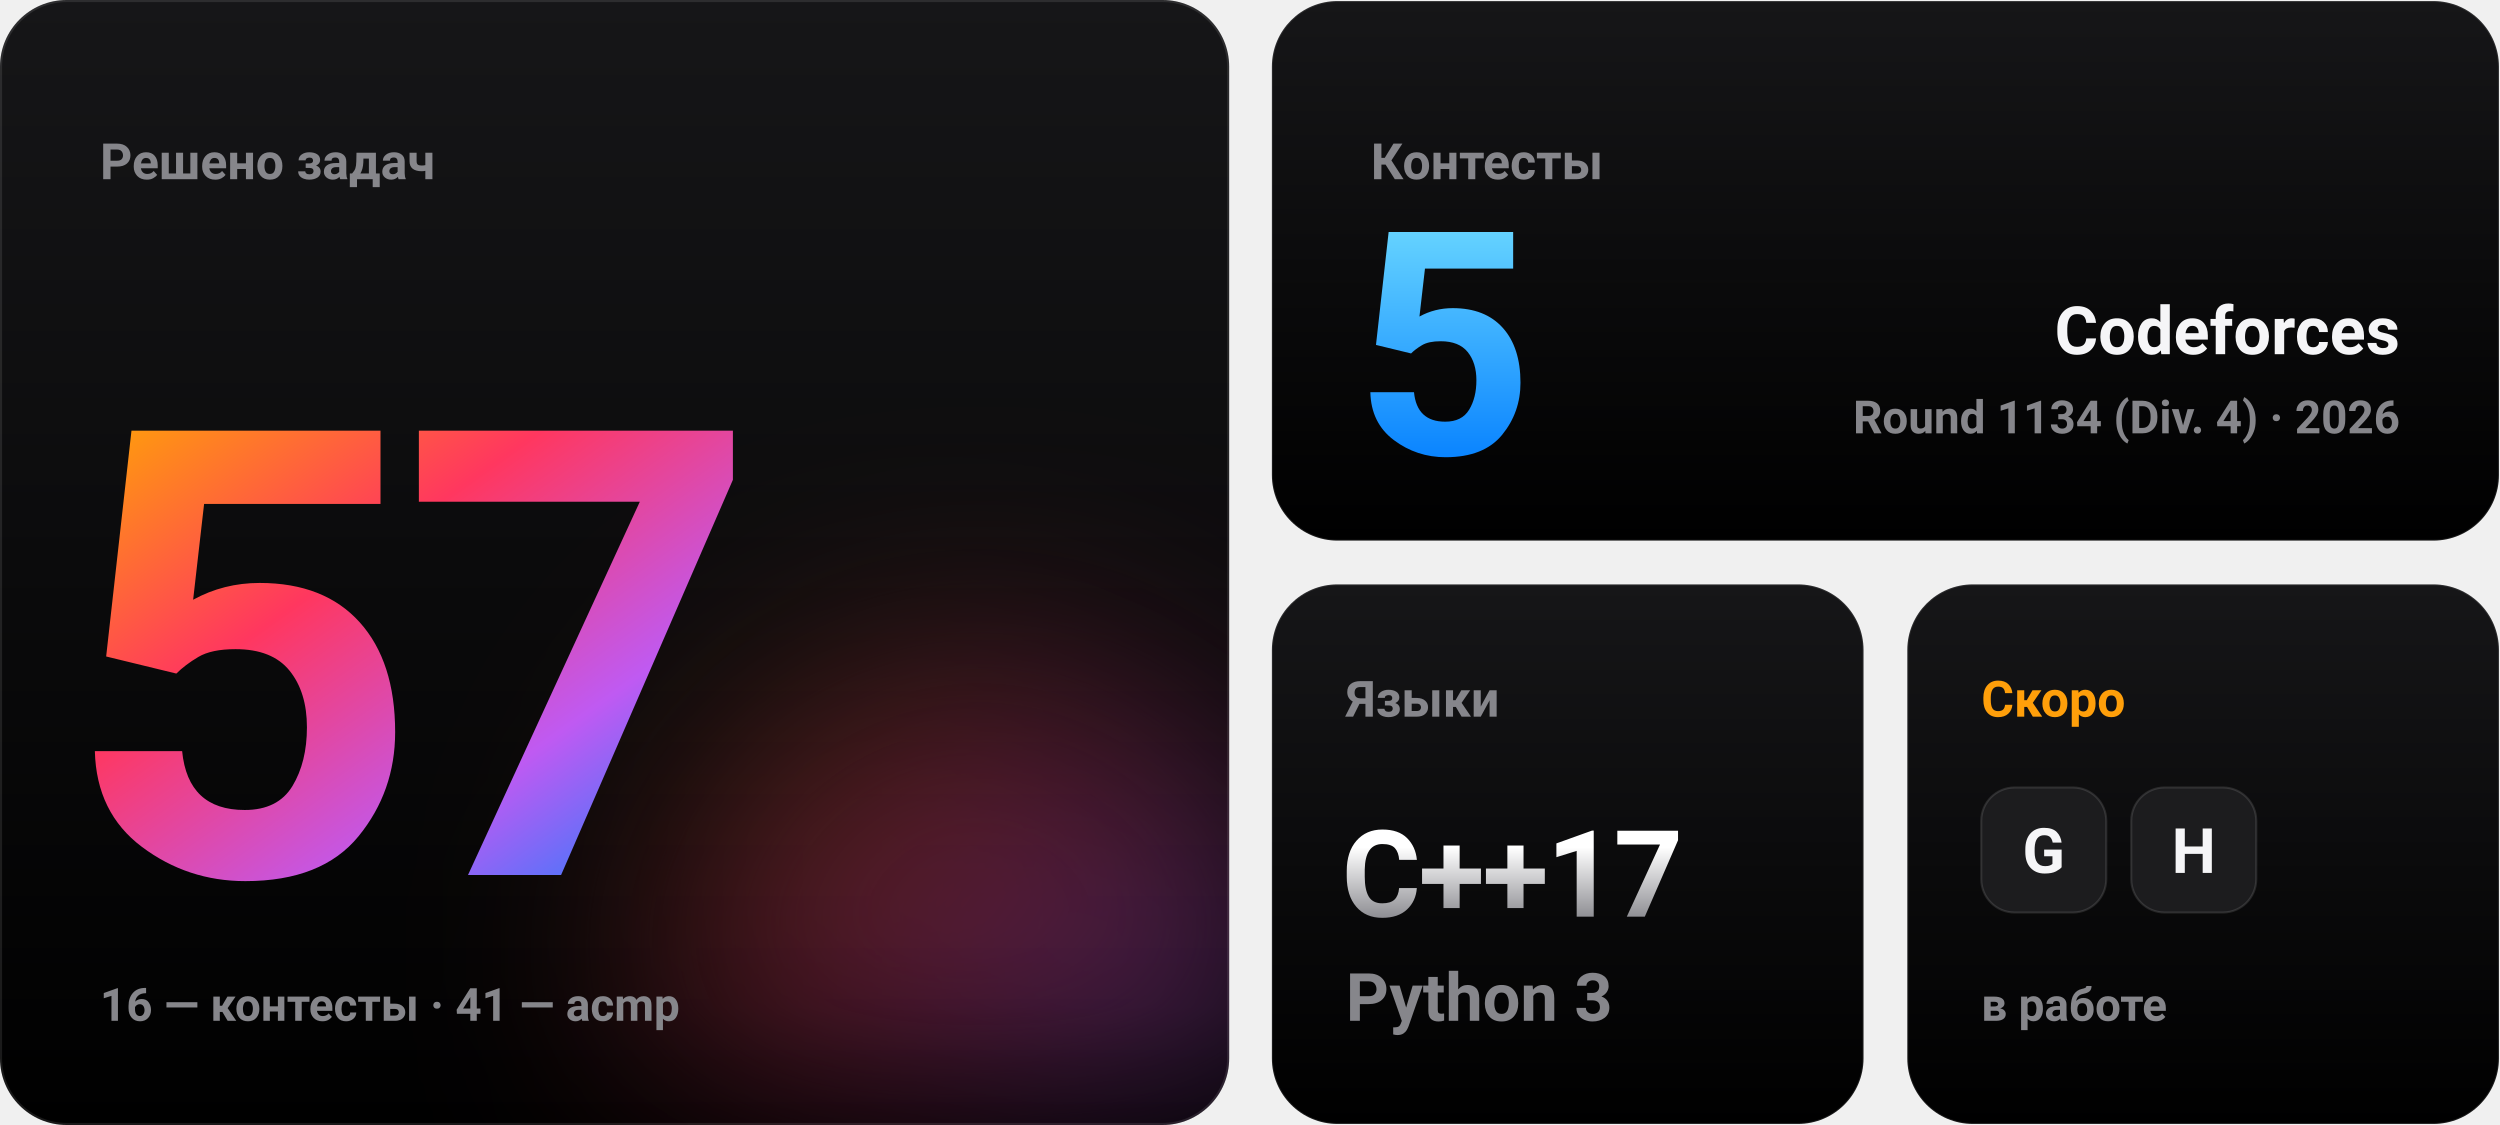
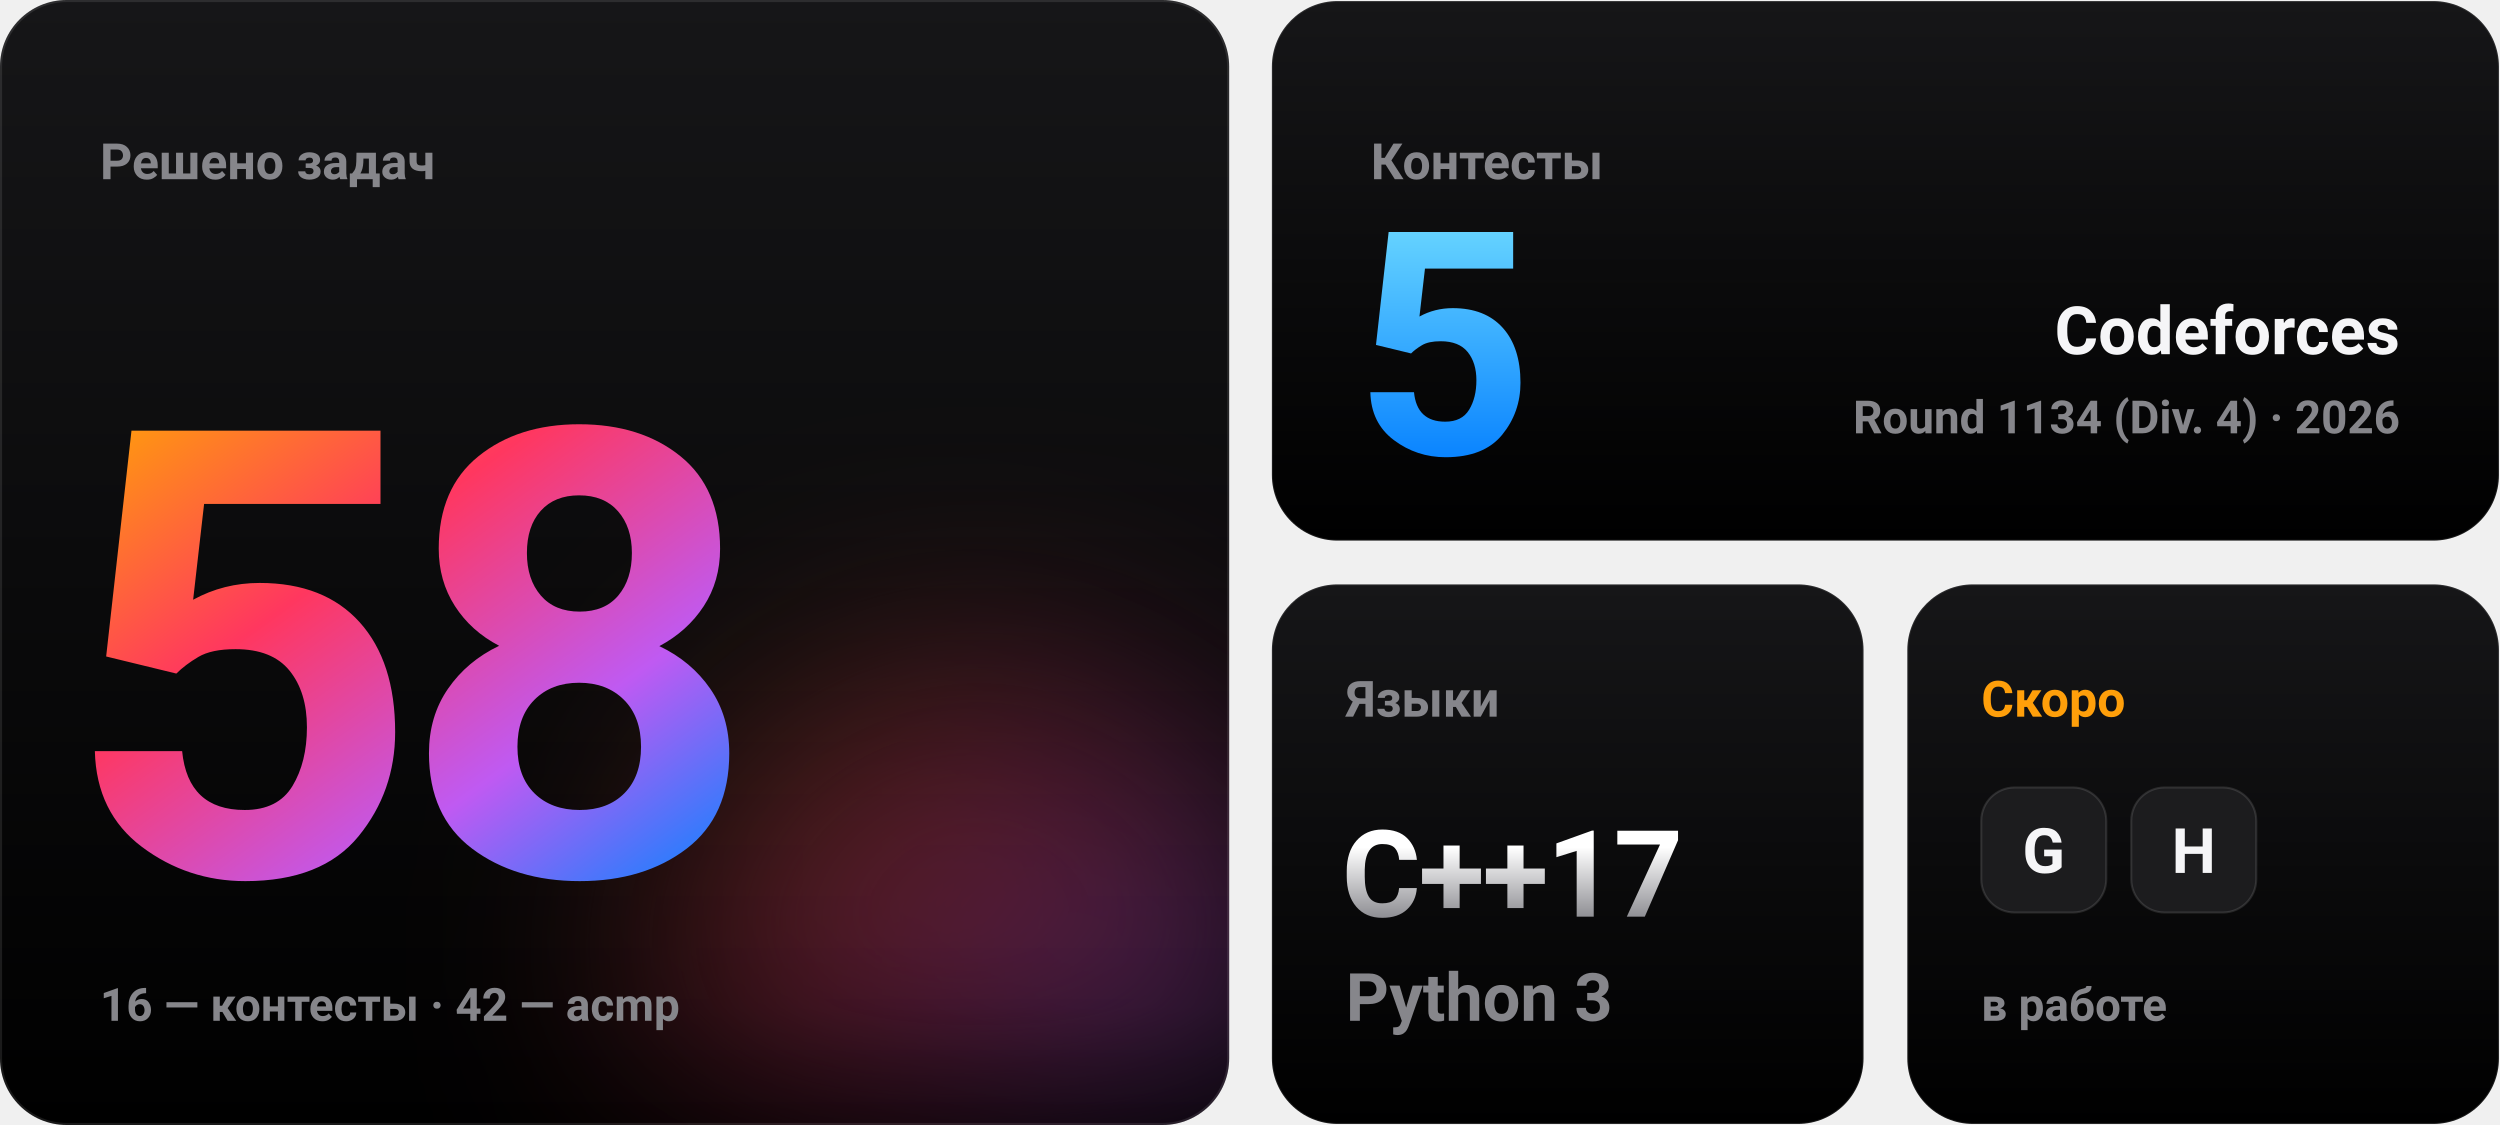
- <svg xmlns="http://www.w3.org/2000/svg" width="1200" height="540" viewBox="0 0 1200 540" role="img" aria-label="Решено задач: 57 (16 с контестов, 41 с acmp). Контестов: 5. Скоро: G, H.">
+ <svg xmlns="http://www.w3.org/2000/svg" width="1200" height="540" viewBox="0 0 1200 540" role="img" aria-label="Решено задач: 58 (16 с контестов, 42 с acmp). Контестов: 5. Скоро: G, H.">
  <defs>
    <linearGradient id="ai" x1="0" y1="0" x2="1" y2="1">
      <stop offset="0" stop-color="#ff9f0a" />
      <stop offset="0.35" stop-color="#ff375f" />
      <stop offset="0.7" stop-color="#bf5af2" />
      <stop offset="1" stop-color="#0a84ff" />
    </linearGradient>
    <linearGradient id="blue" x1="0" y1="0" x2="0" y2="1">
      <stop offset="0" stop-color="#64d2ff" />
      <stop offset="1" stop-color="#0a84ff" />
    </linearGradient>
    <linearGradient id="titanium" x1="0" y1="0" x2="0" y2="1">
      <stop offset="0.2" stop-color="#ffffff" />
      <stop offset="1" stop-color="#8e8e93" />
    </linearGradient>
    <linearGradient id="tile" x1="0" y1="0" x2="0" y2="1">
      <stop offset="0" stop-color="#161618" />
      <stop offset="1" stop-color="#000000" />
    </linearGradient>
    <filter id="blur" x="-100%" y="-100%" width="300%" height="300%">
      <feGaussianBlur stdDeviation="60" />
    </filter>
    <clipPath id="t1">
      <rect width="590" height="540" rx="32" />
    </clipPath>
  </defs>
  <g font-family="-apple-system, BlinkMacSystemFont, 'SF Pro Display', 'Segoe UI', Roboto, Helvetica, Arial, sans-serif">
    <g font-weight="600">
      <g clip-path="url(#t1)">
        <rect width="590" height="540" fill="url(#tile)" />
        <circle cx="470" cy="470" r="150" fill="url(#ai)" opacity="0.35" filter="url(#blur)">
          <animate attributeName="r" values="120;220;120" dur="5s" repeatCount="indefinite" calcMode="spline" keyTimes="0;0.5;1" keySplines="0.45 0 0.55 1;0.45 0 0.55 1" />
        </circle>
      </g>
      <rect x="0.5" y="0.5" width="589" height="539" rx="31.5" fill="none" stroke="#ffffff" stroke-opacity="0.1" />
      <text x="48" y="86" font-size="24" fill="#86868b">Решено задач</text>
      <g font-size="300" font-weight="700" letter-spacing="-10" fill="url(#ai)">
-         <text x="30" y="420" opacity="0">54<animate attributeName="opacity" values="0;1;0" keyTimes="0;0.000;0.250" calcMode="discrete" dur="0.8s" fill="freeze" />
+         <text x="30" y="420" opacity="0">55<animate attributeName="opacity" values="0;1;0" keyTimes="0;0.000;0.250" calcMode="discrete" dur="0.8s" fill="freeze" />
        </text>
-         <text x="30" y="420" opacity="0">55<animate attributeName="opacity" values="0;1;0" keyTimes="0;0.250;0.500" calcMode="discrete" dur="0.8s" fill="freeze" />
+         <text x="30" y="420" opacity="0">56<animate attributeName="opacity" values="0;1;0" keyTimes="0;0.250;0.500" calcMode="discrete" dur="0.8s" fill="freeze" />
        </text>
-         <text x="30" y="420" opacity="0">56<animate attributeName="opacity" values="0;1;0" keyTimes="0;0.500;0.750" calcMode="discrete" dur="0.8s" fill="freeze" />
+         <text x="30" y="420" opacity="0">57<animate attributeName="opacity" values="0;1;0" keyTimes="0;0.500;0.750" calcMode="discrete" dur="0.8s" fill="freeze" />
        </text>
-         <text x="30" y="420">57<animate attributeName="opacity" values="0;1" keyTimes="0;0.750" calcMode="discrete" dur="0.8s" fill="freeze" />
+         <text x="30" y="420">58<animate attributeName="opacity" values="0;1" keyTimes="0;0.750" calcMode="discrete" dur="0.8s" fill="freeze" />
        </text>
      </g>
-       <text x="48" y="490" font-size="22" fill="#86868b">16 — контесты  ·  41 — acmp</text>
+       <text x="48" y="490" font-size="22" fill="#86868b">16 — контесты  ·  42 — acmp</text>
      <rect x="610.5" y="0.5" width="589" height="259" rx="31.5" fill="url(#tile)" stroke="#ffffff" stroke-opacity="0.1" />
      <text x="658" y="86" font-size="24" fill="#86868b">Контесты</text>
      <text x="650" y="218" font-size="150" font-weight="700" letter-spacing="-4" fill="url(#blue)">5</text>
      <text x="1152" y="170" font-size="32" font-weight="700" fill="#f5f5f7" text-anchor="end">Codeforces</text>
      <text x="1152" y="208" font-size="22" fill="#86868b" text-anchor="end">Round 1134 (Div. 4) · 2026</text>
      <rect x="610.5" y="280.5" width="284" height="259" rx="31.5" fill="url(#tile)" stroke="#ffffff" stroke-opacity="0.1" />
      <text x="646" y="344" font-size="24" fill="#86868b">Языки</text>
      <text x="644" y="440" font-size="58" font-weight="700" letter-spacing="-1" fill="url(#titanium)">C++17</text>
      <text x="646" y="490" font-size="32" fill="#86868b">Python 3</text>
      <rect x="915.5" y="280.5" width="284" height="259" rx="31.5" fill="url(#tile)" stroke="#ffffff" stroke-opacity="0.1" />
      <text x="951" y="344" font-size="24" fill="#ff9f0a">Скоро</text>
      <rect x="951" y="378" width="60" height="60" rx="16" fill="#1c1c1e" stroke="#ffffff" stroke-opacity="0.12" />
      <text x="981" y="419" font-size="30" font-weight="700" fill="#f5f5f7" text-anchor="middle">G</text>
      <rect x="1023" y="378" width="60" height="60" rx="16" fill="#1c1c1e" stroke="#ffffff" stroke-opacity="0.12" />
      <text x="1053" y="419" font-size="30" font-weight="700" fill="#f5f5f7" text-anchor="middle">H</text>
      <text x="951" y="490" font-size="22" fill="#86868b">в работе</text>
    </g>
  </g>
</svg>
